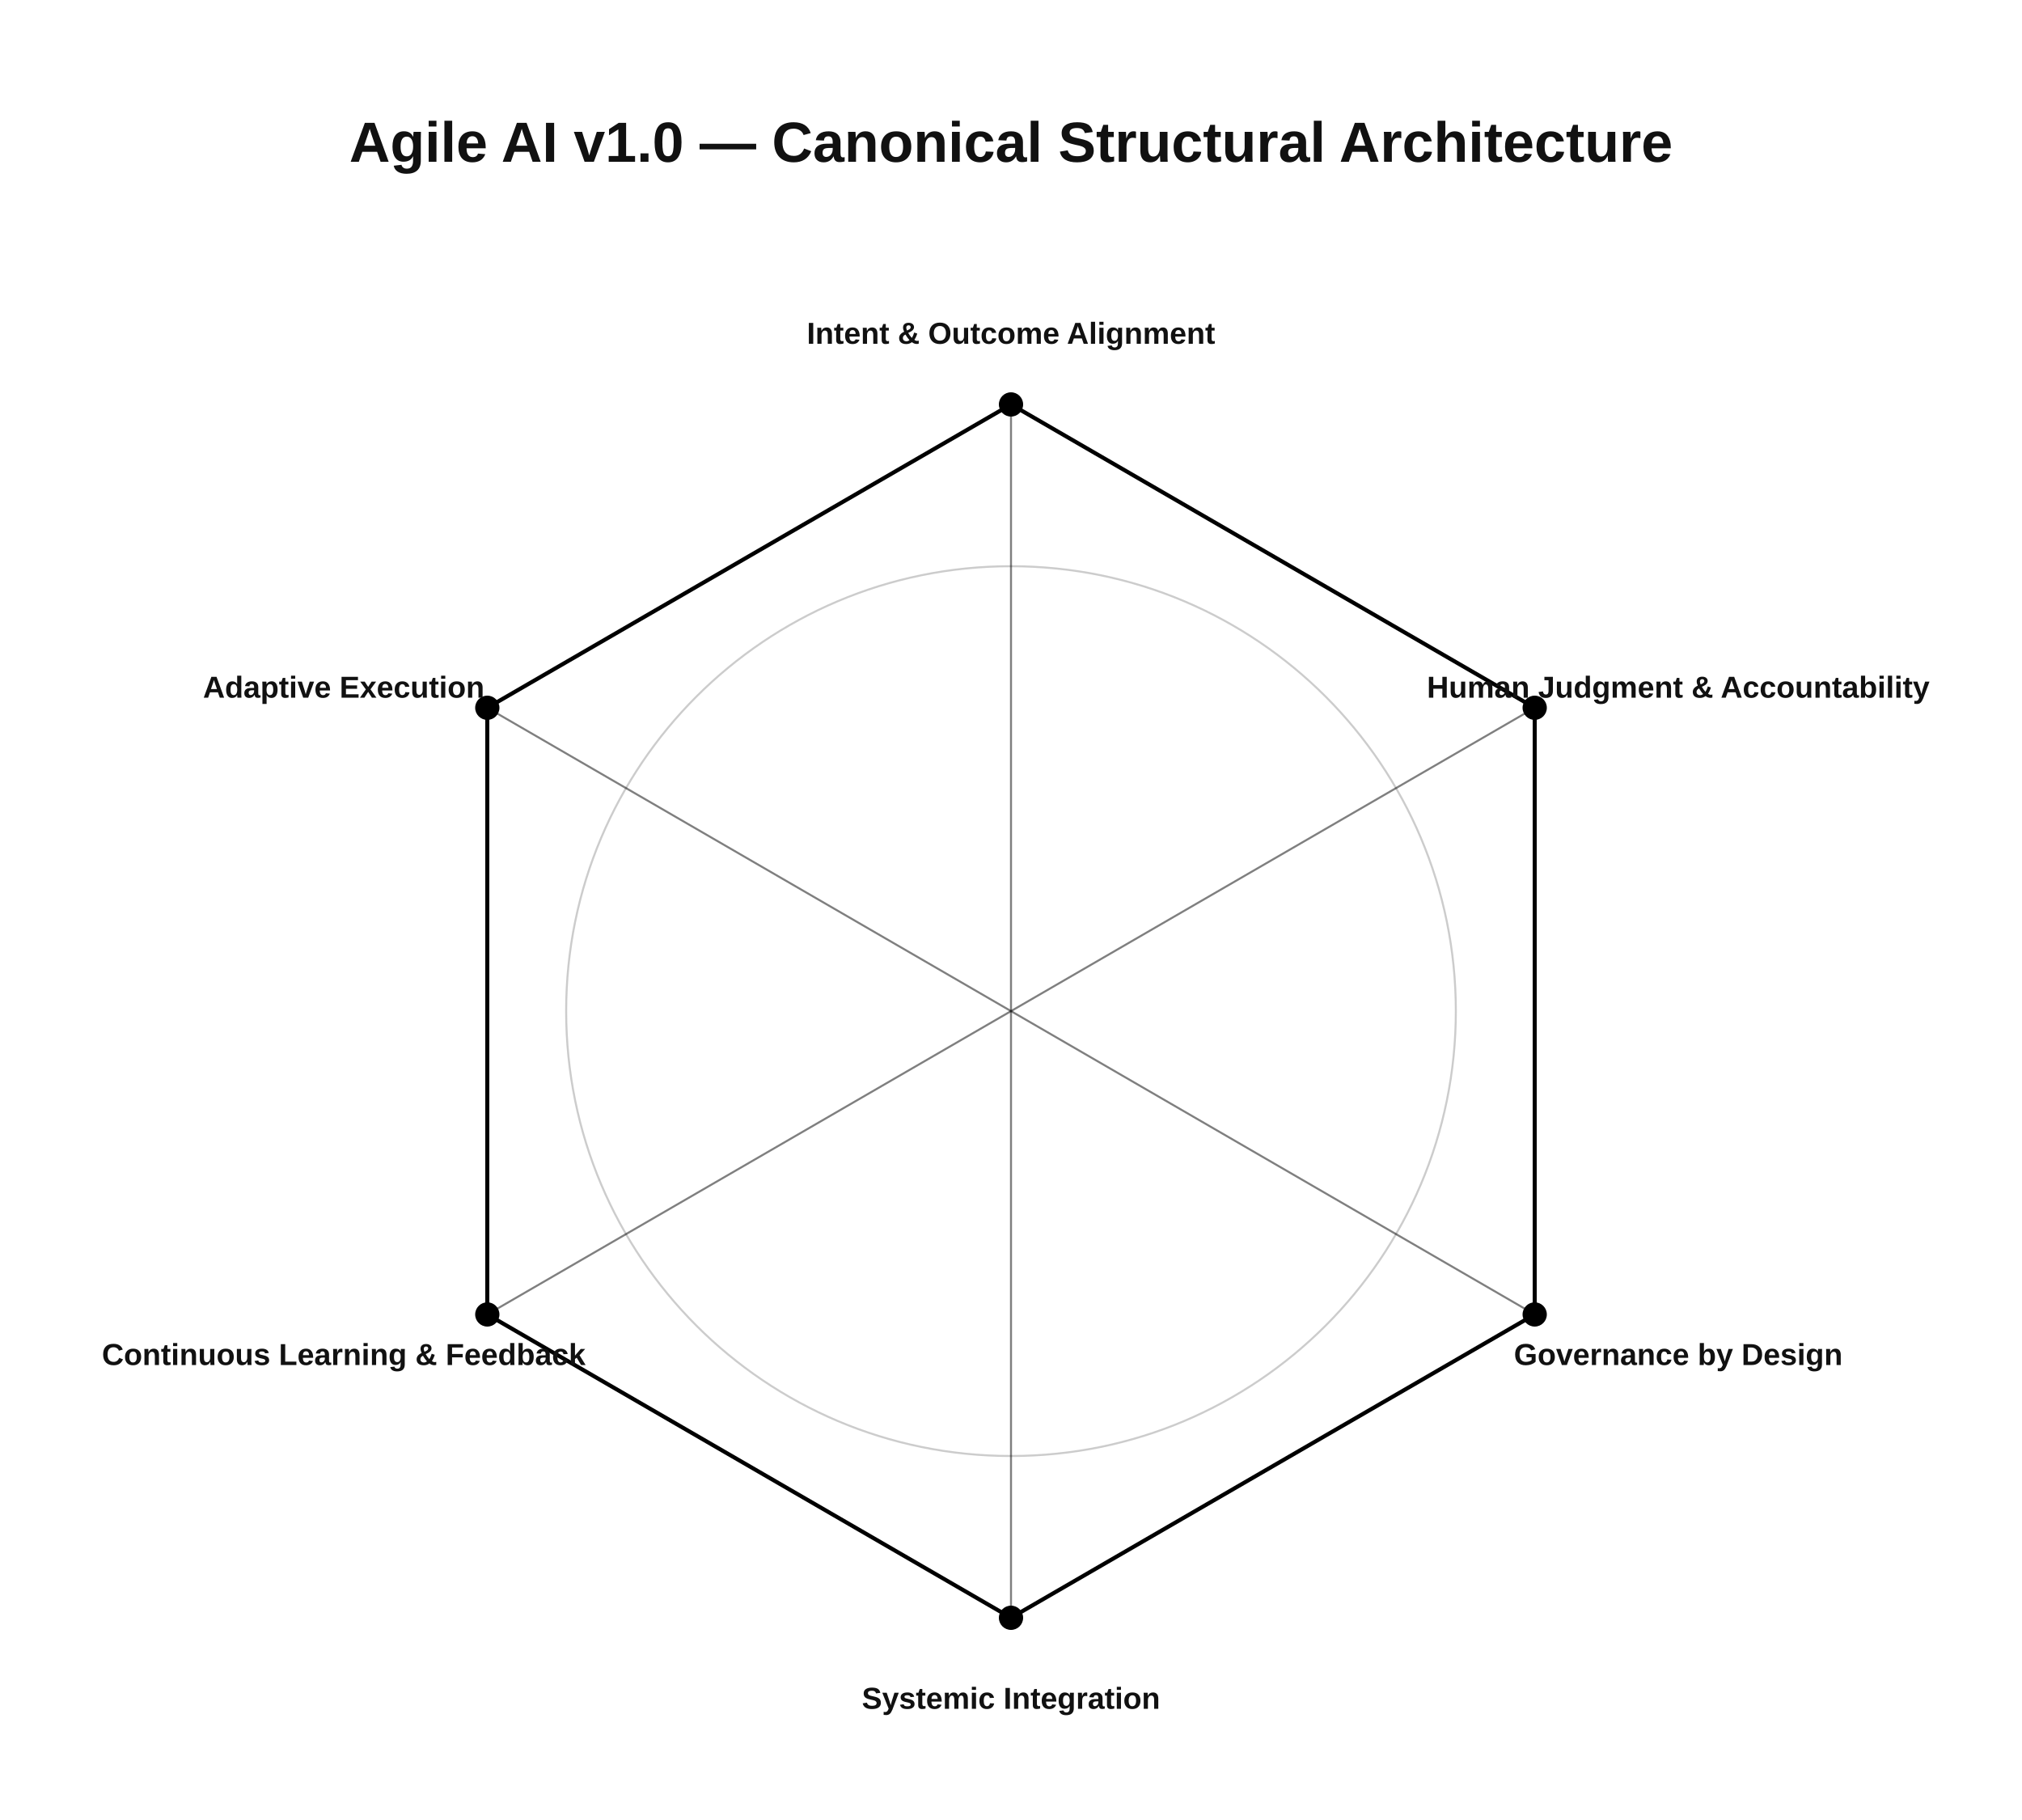
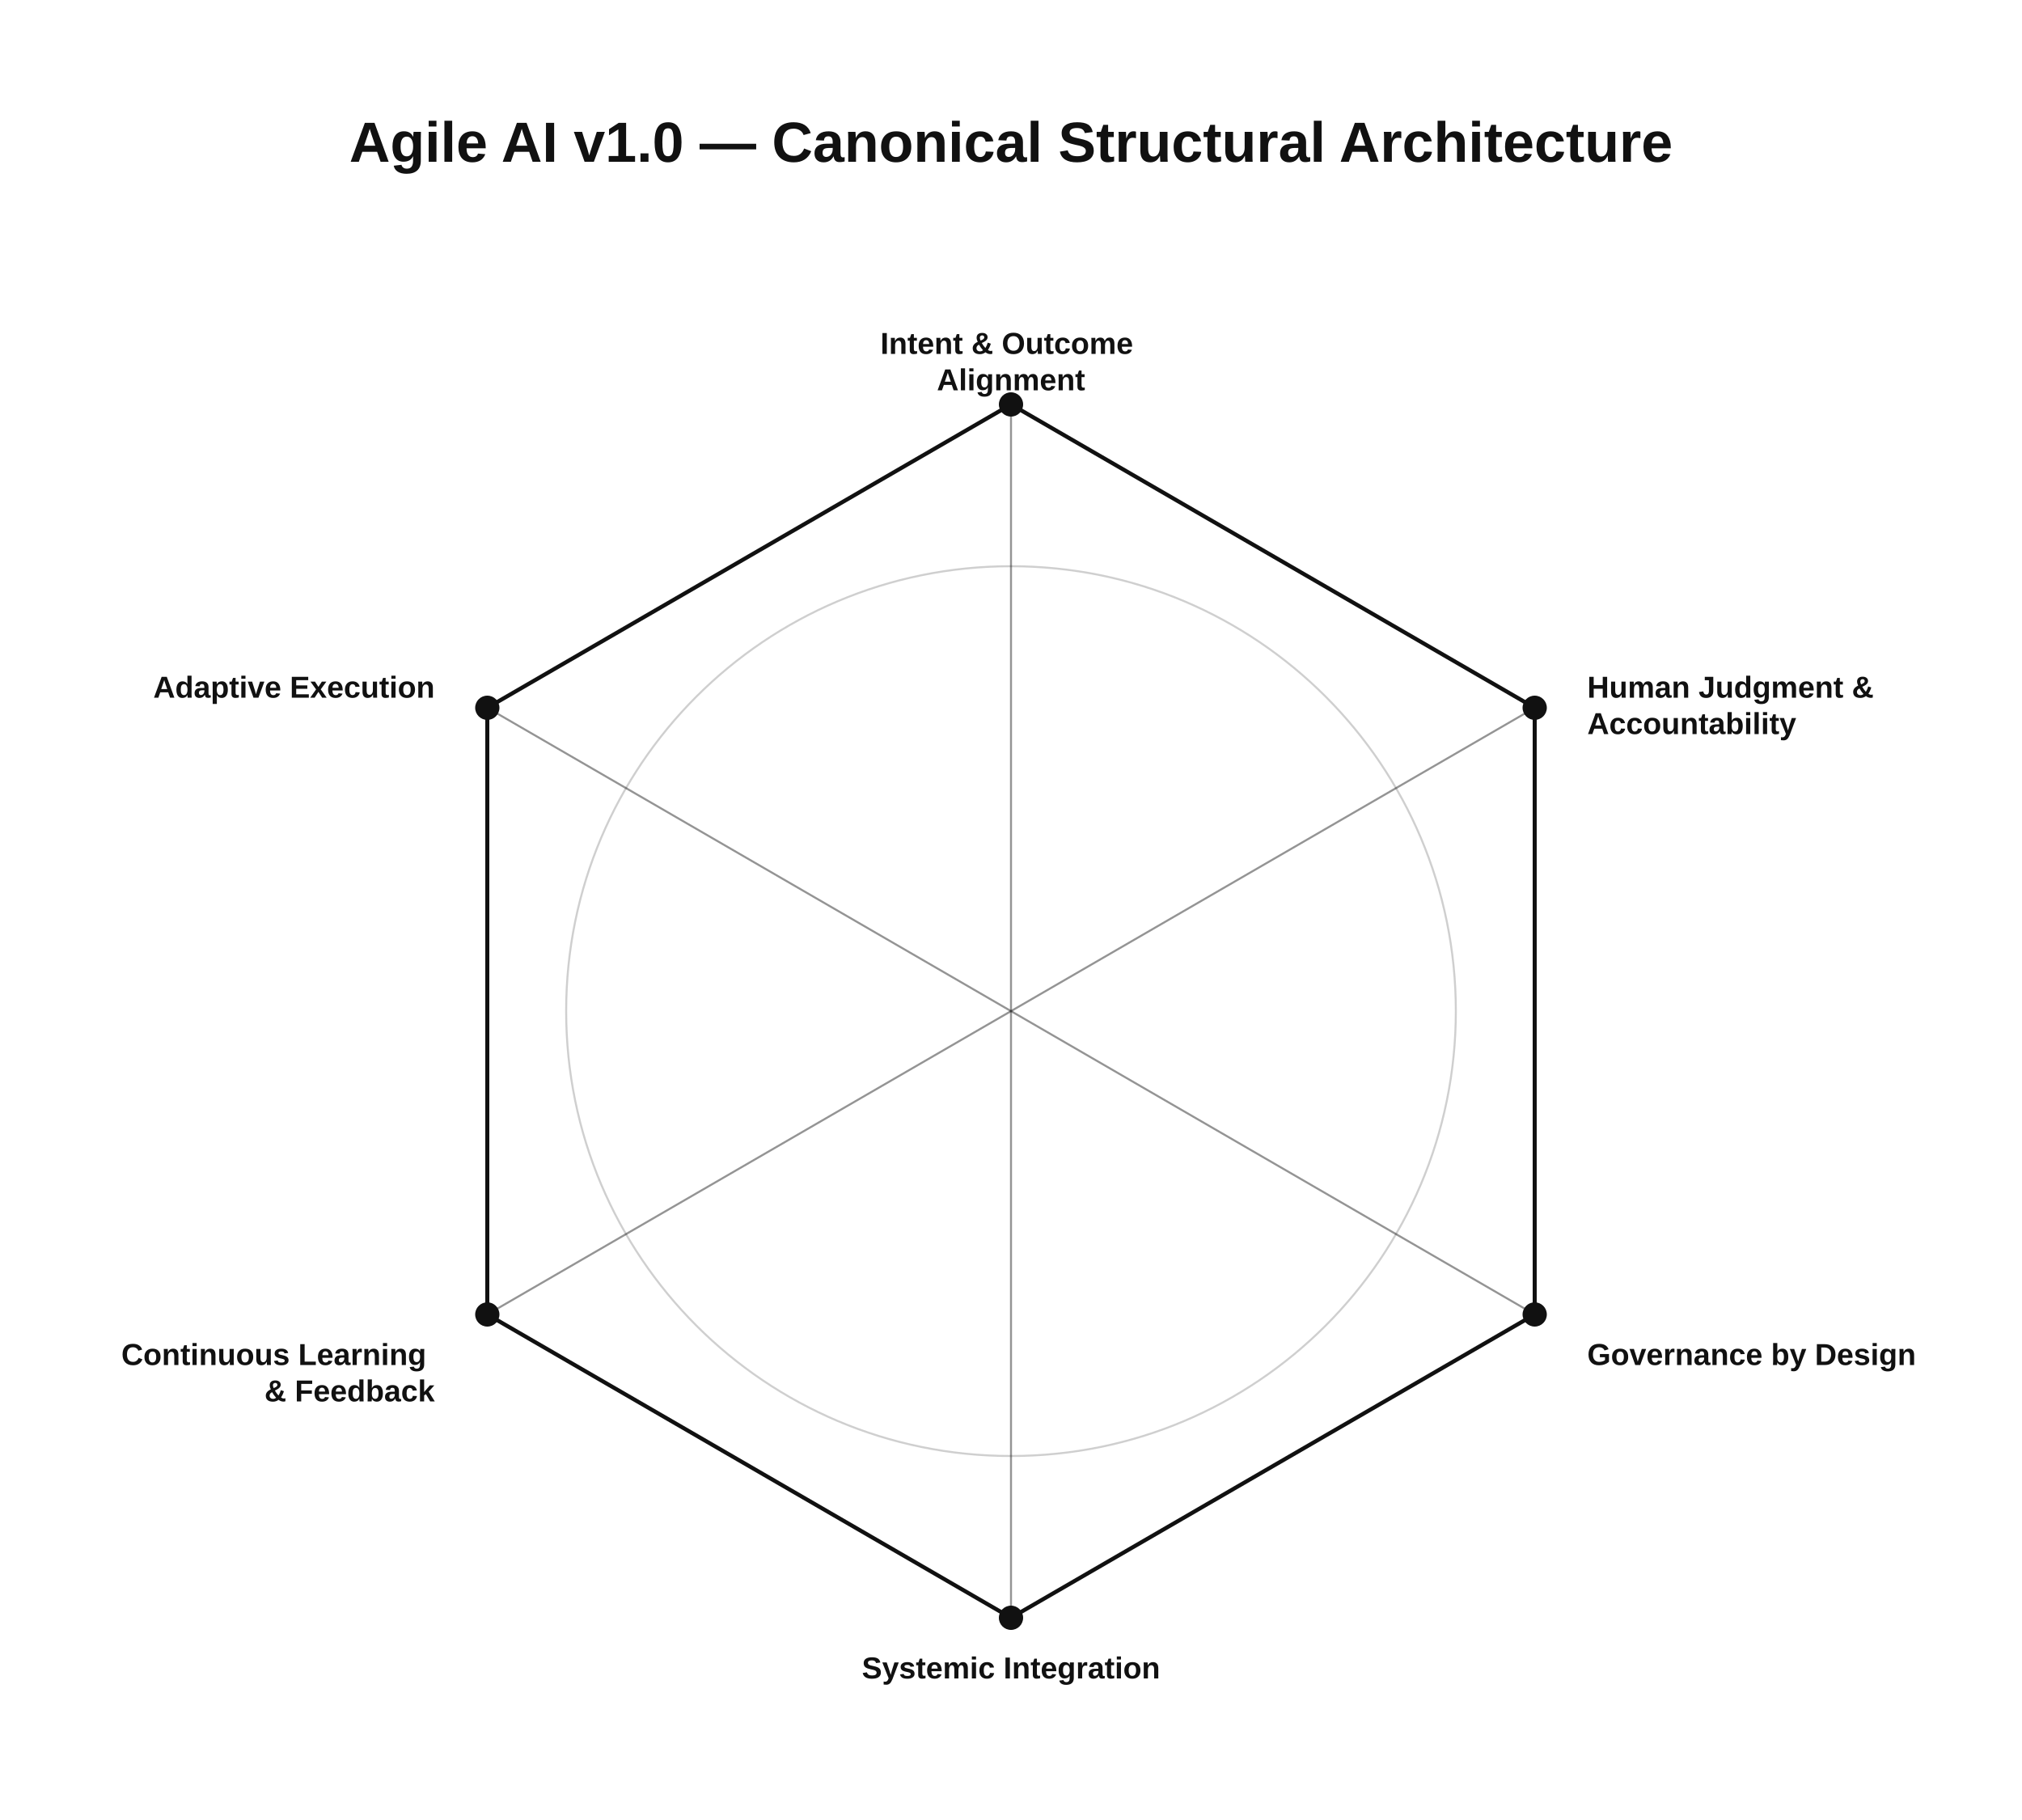
<svg xmlns="http://www.w3.org/2000/svg" width="1000" height="900" viewBox="0 0 1000 900">
  <style>
    .title {
      font-family: Arial, Helvetica, sans-serif;
      font-size: 28px;
      font-weight: 600;
      fill: #111111;
    }

    .hex-line {
-       stroke: #000000;
+       stroke: #111111;
      stroke-width: 2;
      fill: none;
    }

    .radial-line {
-       stroke: #000000;
+       stroke: #111111;
      stroke-width: 1;
-       opacity: 0.5;
+       opacity: 0.45;
    }

    .inner-circle {
-       stroke: #000000;
+       stroke: #111111;
      stroke-width: 1;
      fill: none;
      opacity: 0.2;
    }

    .dot {
-       fill: #000000;
+       fill: #111111;
    }

    .label {
      font-family: Arial, Helvetica, sans-serif;
      font-size: 15px;
      font-weight: 600;
      fill: #111111;
-       text-anchor: middle;
    }
  </style>
  <rect width="100%" height="100%" fill="#FFFFFF" />
  <text x="500" y="80" text-anchor="middle" class="title">
    Agile AI v1.0 — Canonical Structural Architecture
  </text>
  <polygon class="hex-line" points="500,200 759,350 759,650 500,800 241,650 241,350" />
  <circle cx="500" cy="500" r="220" class="inner-circle" />
  <line x1="500" y1="500" x2="500" y2="200" class="radial-line" />
  <line x1="500" y1="500" x2="759" y2="350" class="radial-line" />
  <line x1="500" y1="500" x2="759" y2="650" class="radial-line" />
  <line x1="500" y1="500" x2="500" y2="800" class="radial-line" />
  <line x1="500" y1="500" x2="241" y2="650" class="radial-line" />
  <line x1="500" y1="500" x2="241" y2="350" class="radial-line" />
  <circle cx="500" cy="200" r="6" class="dot" />
  <circle cx="759" cy="350" r="6" class="dot" />
  <circle cx="759" cy="650" r="6" class="dot" />
  <circle cx="500" cy="800" r="6" class="dot" />
  <circle cx="241" cy="650" r="6" class="dot" />
  <circle cx="241" cy="350" r="6" class="dot" />
-   <text x="500" y="170" class="label">
-     Intent &amp; Outcome Alignment
+   <text x="500" y="175" text-anchor="middle" class="label">
+     <tspan x="500">Intent &amp; Outcome</tspan>
+     <tspan x="500" dy="18">Alignment</tspan>
  </text>
-   <text x="830" y="345" class="label">
-     Human Judgment &amp; Accountability
+   <text x="785" y="345" text-anchor="start" class="label">
+     <tspan x="785">Human Judgment &amp;</tspan>
+     <tspan x="785" dy="18">Accountability</tspan>
  </text>
-   <text x="830" y="675" class="label">
+   <text x="785" y="675" text-anchor="start" class="label">
    Governance by Design
  </text>
-   <text x="500" y="845" class="label">
+   <text x="500" y="830" text-anchor="middle" class="label">
    Systemic Integration
  </text>
-   <text x="170" y="675" class="label">
-     Continuous Learning &amp; Feedback
+   <text x="215" y="675" text-anchor="end" class="label">
+     <tspan x="215">Continuous Learning</tspan>
+     <tspan x="215" dy="18">&amp; Feedback</tspan>
  </text>
-   <text x="170" y="345" class="label">
+   <text x="215" y="345" text-anchor="end" class="label">
    Adaptive Execution
  </text>
</svg>
